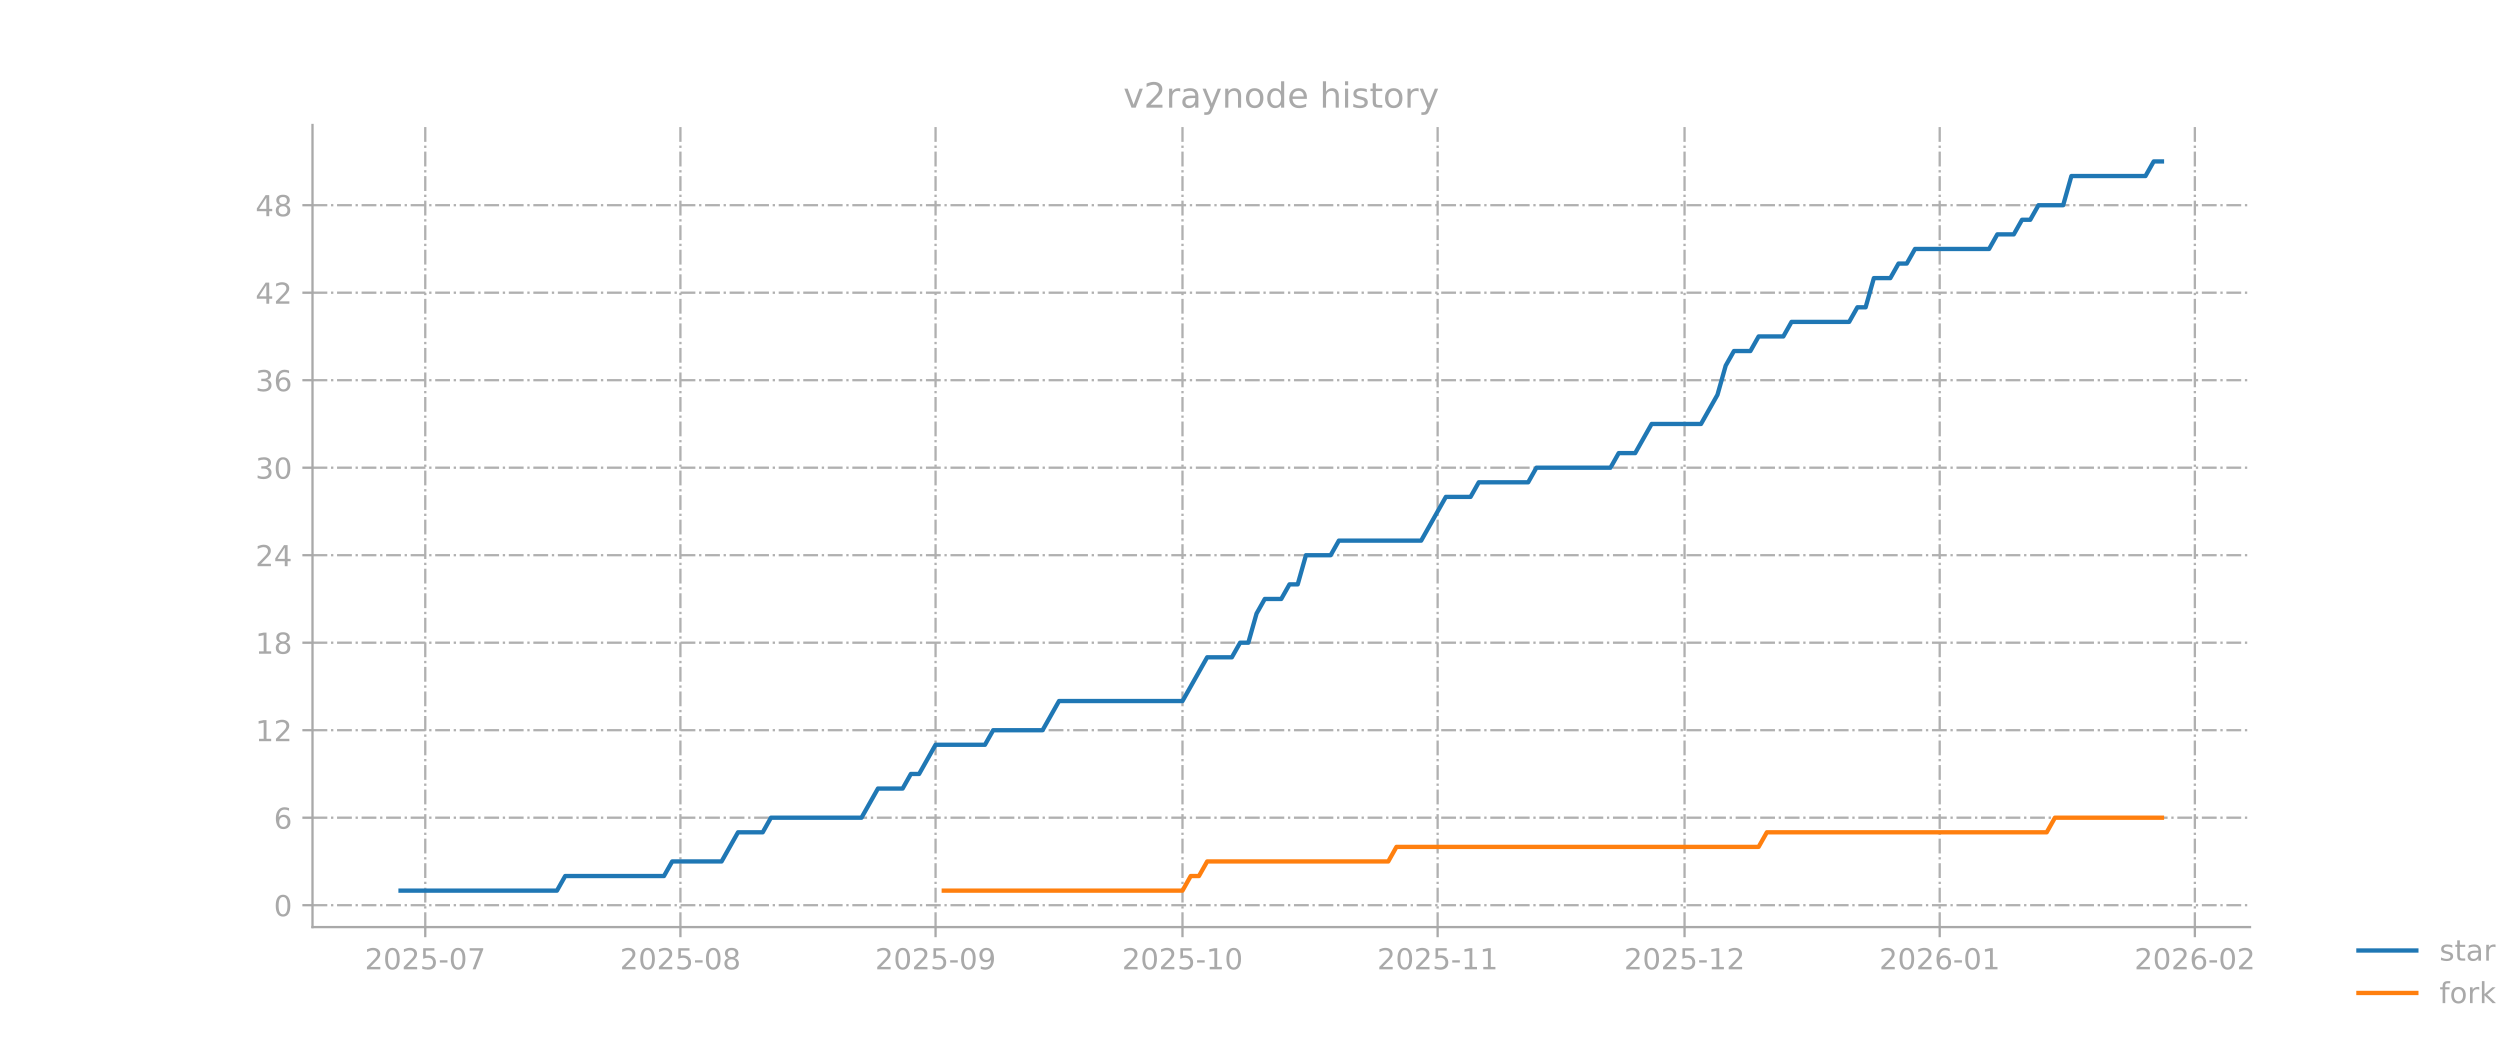
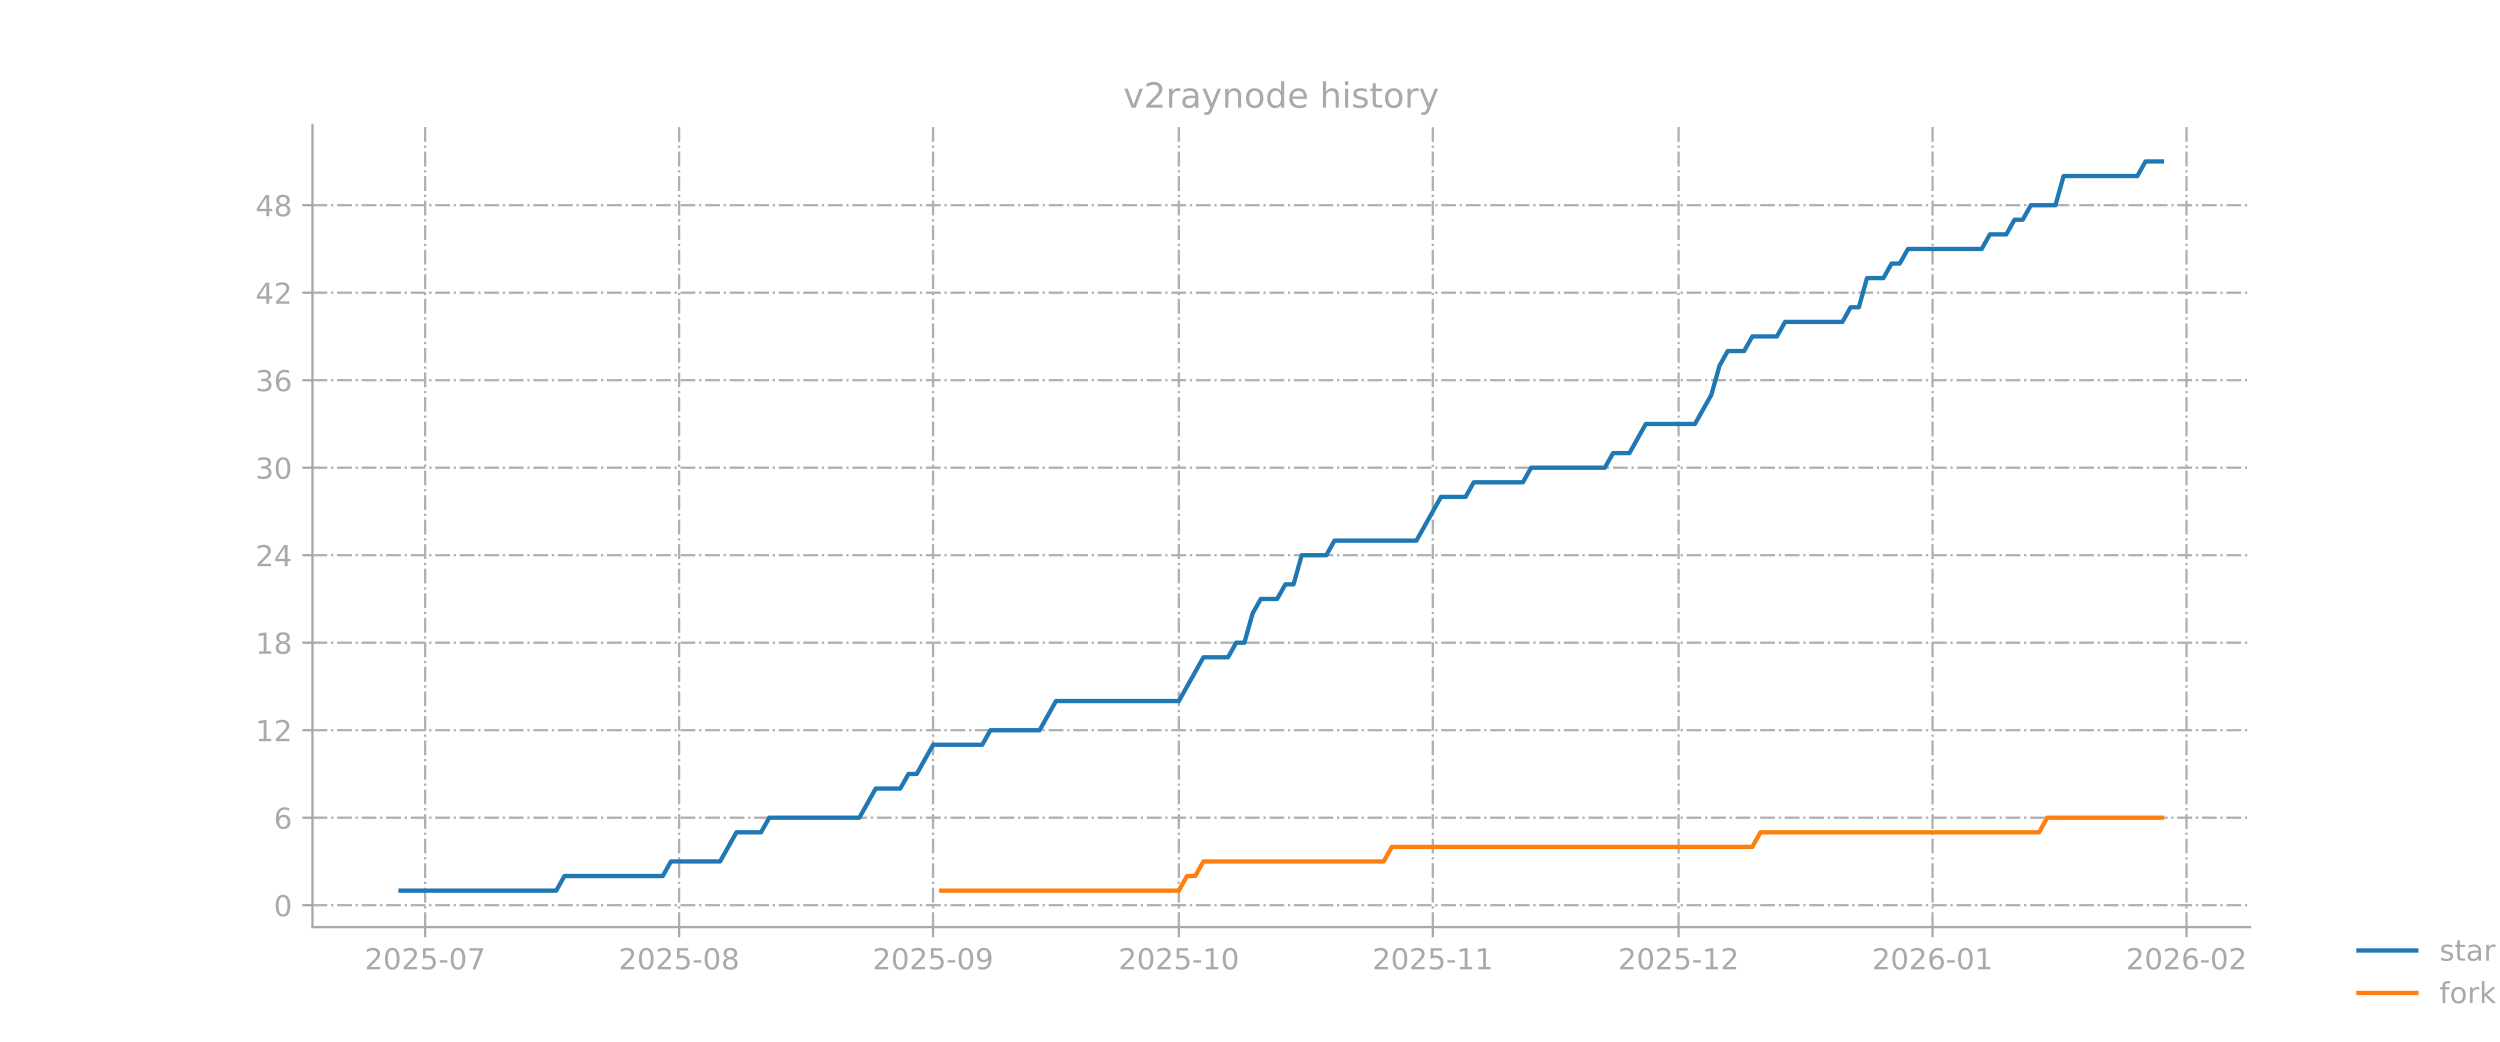
<svg xmlns="http://www.w3.org/2000/svg" xmlns:xlink="http://www.w3.org/1999/xlink" width="864pt" height="360pt" viewBox="0 0 864 360" version="1.1">
  <defs>
    <style type="text/css">*{stroke-linejoin: round; stroke-linecap: butt}</style>
  </defs>
  <g id="figure_1">
    <g id="patch_1">
      <path d="M 0 360  L 864 360  L 864 0  L 0 0  L 0 360  z " style="fill: none; opacity: 0" />
    </g>
    <g id="axes_1">
      <g id="patch_2">
        <path d="M 108 320.4  L 777.6 320.4  L 777.6 43.2  L 108 43.2  L 108 320.4  z " style="fill: none; opacity: 0" />
      </g>
      <g id="matplotlib.axis_1">
        <g id="xtick_1">
          <g id="line2d_1">
-             <path d="M 146.97 320.4  L 146.97 43.2  " clip-path="url(#pe51dc262fd)" style="fill: none; stroke-dasharray: 5.12,1.28,0.8,1.28; stroke-dashoffset: 0; stroke: #b0b0b0; stroke-width: 0.8" />
+             <path d="M 146.93 320.4  L 146.93 43.2  " clip-path="url(#p0fc9b30617)" style="fill: none; stroke-dasharray: 5.12,1.28,0.8,1.28; stroke-dashoffset: 0; stroke: #b0b0b0; stroke-width: 0.8" />
          </g>
          <g id="line2d_2">
            <defs>
-               <path id="m3756c0df5e" d="M 0 0  L 0 3.5  " style="stroke: #a9a9a9; stroke-width: 0.8" />
+               <path id="m9263e0c909" d="M 0 0  L 0 3.5  " style="stroke: #a9a9a9; stroke-width: 0.8" />
            </defs>
            <g>
-               <use xlink:href="#m3756c0df5e" x="146.97" y="320.4" style="fill: #a9a9a9; stroke: #a9a9a9; stroke-width: 0.8" />
+               <use xlink:href="#m9263e0c909" x="146.93" y="320.4" style="fill: #a9a9a9; stroke: #a9a9a9; stroke-width: 0.8" />
            </g>
          </g>
          <g id="text_1">
-             <g style="fill: #a9a9a9" transform="translate(126.0785 334.9984) scale(0.1 -0.1)">
+             <g style="fill: #a9a9a9" transform="translate(126.0388 334.9984) scale(0.1 -0.1)">
              <defs>
                <path id="DejaVuSans-32" d="M 1228 531  L 3431 531  L 3431 0  L 469 0  L 469 531  Q 828 903 1448 1529  Q 2069 2156 2228 2338  Q 2531 2678 2651 2914  Q 2772 3150 2772 3378  Q 2772 3750 2511 3984  Q 2250 4219 1831 4219  Q 1534 4219 1204 4116  Q 875 4013 500 3803  L 500 4441  Q 881 4594 1212 4672  Q 1544 4750 1819 4750  Q 2544 4750 2975 4387  Q 3406 4025 3406 3419  Q 3406 3131 3298 2873  Q 3191 2616 2906 2266  Q 2828 2175 2409 1742  Q 1991 1309 1228 531  z " transform="scale(0.015625)" />
                <path id="DejaVuSans-30" d="M 2034 4250  Q 1547 4250 1301 3770  Q 1056 3291 1056 2328  Q 1056 1369 1301 889  Q 1547 409 2034 409  Q 2525 409 2770 889  Q 3016 1369 3016 2328  Q 3016 3291 2770 3770  Q 2525 4250 2034 4250  z M 2034 4750  Q 2819 4750 3233 4129  Q 3647 3509 3647 2328  Q 3647 1150 3233 529  Q 2819 -91 2034 -91  Q 1250 -91 836 529  Q 422 1150 422 2328  Q 422 3509 836 4129  Q 1250 4750 2034 4750  z " transform="scale(0.015625)" />
                <path id="DejaVuSans-35" d="M 691 4666  L 3169 4666  L 3169 4134  L 1269 4134  L 1269 2991  Q 1406 3038 1543 3061  Q 1681 3084 1819 3084  Q 2600 3084 3056 2656  Q 3513 2228 3513 1497  Q 3513 744 3044 326  Q 2575 -91 1722 -91  Q 1428 -91 1123 -41  Q 819 9 494 109  L 494 744  Q 775 591 1075 516  Q 1375 441 1709 441  Q 2250 441 2565 725  Q 2881 1009 2881 1497  Q 2881 1984 2565 2268  Q 2250 2553 1709 2553  Q 1456 2553 1204 2497  Q 953 2441 691 2322  L 691 4666  z " transform="scale(0.015625)" />
                <path id="DejaVuSans-2d" d="M 313 2009  L 1997 2009  L 1997 1497  L 313 1497  L 313 2009  z " transform="scale(0.015625)" />
                <path id="DejaVuSans-37" d="M 525 4666  L 3525 4666  L 3525 4397  L 1831 0  L 1172 0  L 2766 4134  L 525 4134  L 525 4666  z " transform="scale(0.015625)" />
              </defs>
              <use xlink:href="#DejaVuSans-32" />
              <use xlink:href="#DejaVuSans-30" transform="translate(63.62305 0)" />
              <use xlink:href="#DejaVuSans-32" transform="translate(127.2461 0)" />
              <use xlink:href="#DejaVuSans-35" transform="translate(190.8691 0)" />
              <use xlink:href="#DejaVuSans-2d" transform="translate(254.4922 0)" />
              <use xlink:href="#DejaVuSans-30" transform="translate(290.5762 0)" />
              <use xlink:href="#DejaVuSans-37" transform="translate(354.1992 0)" />
            </g>
          </g>
        </g>
        <g id="xtick_2">
          <g id="line2d_3">
-             <path d="M 235.15 320.4  L 235.15 43.2  " clip-path="url(#pe51dc262fd)" style="fill: none; stroke-dasharray: 5.12,1.28,0.8,1.28; stroke-dashoffset: 0; stroke: #b0b0b0; stroke-width: 0.8" />
+             <path d="M 234.7 320.4  L 234.7 43.2  " clip-path="url(#p0fc9b30617)" style="fill: none; stroke-dasharray: 5.12,1.28,0.8,1.28; stroke-dashoffset: 0; stroke: #b0b0b0; stroke-width: 0.8" />
          </g>
          <g id="line2d_4">
            <g>
-               <use xlink:href="#m3756c0df5e" x="235.15" y="320.4" style="fill: #a9a9a9; stroke: #a9a9a9; stroke-width: 0.8" />
+               <use xlink:href="#m9263e0c909" x="234.7" y="320.4" style="fill: #a9a9a9; stroke: #a9a9a9; stroke-width: 0.8" />
            </g>
          </g>
          <g id="text_2">
-             <g style="fill: #a9a9a9" transform="translate(214.2586 334.9984) scale(0.1 -0.1)">
+             <g style="fill: #a9a9a9" transform="translate(213.8088 334.9984) scale(0.1 -0.1)">
              <defs>
                <path id="DejaVuSans-38" d="M 2034 2216  Q 1584 2216 1326 1975  Q 1069 1734 1069 1313  Q 1069 891 1326 650  Q 1584 409 2034 409  Q 2484 409 2743 651  Q 3003 894 3003 1313  Q 3003 1734 2745 1975  Q 2488 2216 2034 2216  z M 1403 2484  Q 997 2584 770 2862  Q 544 3141 544 3541  Q 544 4100 942 4425  Q 1341 4750 2034 4750  Q 2731 4750 3128 4425  Q 3525 4100 3525 3541  Q 3525 3141 3298 2862  Q 3072 2584 2669 2484  Q 3125 2378 3379 2068  Q 3634 1759 3634 1313  Q 3634 634 3220 271  Q 2806 -91 2034 -91  Q 1263 -91 848 271  Q 434 634 434 1313  Q 434 1759 690 2068  Q 947 2378 1403 2484  z M 1172 3481  Q 1172 3119 1398 2916  Q 1625 2713 2034 2713  Q 2441 2713 2670 2916  Q 2900 3119 2900 3481  Q 2900 3844 2670 4047  Q 2441 4250 2034 4250  Q 1625 4250 1398 4047  Q 1172 3844 1172 3481  z " transform="scale(0.015625)" />
              </defs>
              <use xlink:href="#DejaVuSans-32" />
              <use xlink:href="#DejaVuSans-30" transform="translate(63.62305 0)" />
              <use xlink:href="#DejaVuSans-32" transform="translate(127.2461 0)" />
              <use xlink:href="#DejaVuSans-35" transform="translate(190.8691 0)" />
              <use xlink:href="#DejaVuSans-2d" transform="translate(254.4922 0)" />
              <use xlink:href="#DejaVuSans-30" transform="translate(290.5762 0)" />
              <use xlink:href="#DejaVuSans-38" transform="translate(354.1992 0)" />
            </g>
          </g>
        </g>
        <g id="xtick_3">
          <g id="line2d_5">
-             <path d="M 323.33 320.4  L 323.33 43.2  " clip-path="url(#pe51dc262fd)" style="fill: none; stroke-dasharray: 5.12,1.28,0.8,1.28; stroke-dashoffset: 0; stroke: #b0b0b0; stroke-width: 0.8" />
+             <path d="M 322.47 320.4  L 322.47 43.2  " clip-path="url(#p0fc9b30617)" style="fill: none; stroke-dasharray: 5.12,1.28,0.8,1.28; stroke-dashoffset: 0; stroke: #b0b0b0; stroke-width: 0.8" />
          </g>
          <g id="line2d_6">
            <g>
-               <use xlink:href="#m3756c0df5e" x="323.33" y="320.4" style="fill: #a9a9a9; stroke: #a9a9a9; stroke-width: 0.8" />
+               <use xlink:href="#m9263e0c909" x="322.47" y="320.4" style="fill: #a9a9a9; stroke: #a9a9a9; stroke-width: 0.8" />
            </g>
          </g>
          <g id="text_3">
-             <g style="fill: #a9a9a9" transform="translate(302.4388 334.9984) scale(0.1 -0.1)">
+             <g style="fill: #a9a9a9" transform="translate(301.5788 334.9984) scale(0.1 -0.1)">
              <defs>
                <path id="DejaVuSans-39" d="M 703 97  L 703 672  Q 941 559 1184 500  Q 1428 441 1663 441  Q 2288 441 2617 861  Q 2947 1281 2994 2138  Q 2813 1869 2534 1725  Q 2256 1581 1919 1581  Q 1219 1581 811 2004  Q 403 2428 403 3163  Q 403 3881 828 4315  Q 1253 4750 1959 4750  Q 2769 4750 3195 4129  Q 3622 3509 3622 2328  Q 3622 1225 3098 567  Q 2575 -91 1691 -91  Q 1453 -91 1209 -44  Q 966 3 703 97  z M 1959 2075  Q 2384 2075 2632 2365  Q 2881 2656 2881 3163  Q 2881 3666 2632 3958  Q 2384 4250 1959 4250  Q 1534 4250 1286 3958  Q 1038 3666 1038 3163  Q 1038 2656 1286 2365  Q 1534 2075 1959 2075  z " transform="scale(0.015625)" />
              </defs>
              <use xlink:href="#DejaVuSans-32" />
              <use xlink:href="#DejaVuSans-30" transform="translate(63.62305 0)" />
              <use xlink:href="#DejaVuSans-32" transform="translate(127.2461 0)" />
              <use xlink:href="#DejaVuSans-35" transform="translate(190.8691 0)" />
              <use xlink:href="#DejaVuSans-2d" transform="translate(254.4922 0)" />
              <use xlink:href="#DejaVuSans-30" transform="translate(290.5762 0)" />
              <use xlink:href="#DejaVuSans-39" transform="translate(354.1992 0)" />
            </g>
          </g>
        </g>
        <g id="xtick_4">
          <g id="line2d_7">
-             <path d="M 408.666 320.4  L 408.666 43.2  " clip-path="url(#pe51dc262fd)" style="fill: none; stroke-dasharray: 5.12,1.28,0.8,1.28; stroke-dashoffset: 0; stroke: #b0b0b0; stroke-width: 0.8" />
+             <path d="M 407.409 320.4  L 407.409 43.2  " clip-path="url(#p0fc9b30617)" style="fill: none; stroke-dasharray: 5.12,1.28,0.8,1.28; stroke-dashoffset: 0; stroke: #b0b0b0; stroke-width: 0.8" />
          </g>
          <g id="line2d_8">
            <g>
-               <use xlink:href="#m3756c0df5e" x="408.666" y="320.4" style="fill: #a9a9a9; stroke: #a9a9a9; stroke-width: 0.8" />
+               <use xlink:href="#m9263e0c909" x="407.409" y="320.4" style="fill: #a9a9a9; stroke: #a9a9a9; stroke-width: 0.8" />
            </g>
          </g>
          <g id="text_4">
-             <g style="fill: #a9a9a9" transform="translate(387.7744 334.9984) scale(0.1 -0.1)">
+             <g style="fill: #a9a9a9" transform="translate(386.5175 334.9984) scale(0.1 -0.1)">
              <defs>
                <path id="DejaVuSans-31" d="M 794 531  L 1825 531  L 1825 4091  L 703 3866  L 703 4441  L 1819 4666  L 2450 4666  L 2450 531  L 3481 531  L 3481 0  L 794 0  L 794 531  z " transform="scale(0.015625)" />
              </defs>
              <use xlink:href="#DejaVuSans-32" />
              <use xlink:href="#DejaVuSans-30" transform="translate(63.62305 0)" />
              <use xlink:href="#DejaVuSans-32" transform="translate(127.2461 0)" />
              <use xlink:href="#DejaVuSans-35" transform="translate(190.8691 0)" />
              <use xlink:href="#DejaVuSans-2d" transform="translate(254.4922 0)" />
              <use xlink:href="#DejaVuSans-31" transform="translate(290.5762 0)" />
              <use xlink:href="#DejaVuSans-30" transform="translate(354.1992 0)" />
            </g>
          </g>
        </g>
        <g id="xtick_5">
          <g id="line2d_9">
-             <path d="M 496.846 320.4  L 496.846 43.2  " clip-path="url(#pe51dc262fd)" style="fill: none; stroke-dasharray: 5.12,1.28,0.8,1.28; stroke-dashoffset: 0; stroke: #b0b0b0; stroke-width: 0.8" />
+             <path d="M 495.179 320.4  L 495.179 43.2  " clip-path="url(#p0fc9b30617)" style="fill: none; stroke-dasharray: 5.12,1.28,0.8,1.28; stroke-dashoffset: 0; stroke: #b0b0b0; stroke-width: 0.8" />
          </g>
          <g id="line2d_10">
            <g>
-               <use xlink:href="#m3756c0df5e" x="496.846" y="320.4" style="fill: #a9a9a9; stroke: #a9a9a9; stroke-width: 0.8" />
+               <use xlink:href="#m9263e0c909" x="495.179" y="320.4" style="fill: #a9a9a9; stroke: #a9a9a9; stroke-width: 0.8" />
            </g>
          </g>
          <g id="text_5">
-             <g style="fill: #a9a9a9" transform="translate(475.9545 334.9984) scale(0.1 -0.1)">
+             <g style="fill: #a9a9a9" transform="translate(474.2875 334.9984) scale(0.1 -0.1)">
              <use xlink:href="#DejaVuSans-32" />
              <use xlink:href="#DejaVuSans-30" transform="translate(63.62305 0)" />
              <use xlink:href="#DejaVuSans-32" transform="translate(127.2461 0)" />
              <use xlink:href="#DejaVuSans-35" transform="translate(190.8691 0)" />
              <use xlink:href="#DejaVuSans-2d" transform="translate(254.4922 0)" />
              <use xlink:href="#DejaVuSans-31" transform="translate(290.5762 0)" />
              <use xlink:href="#DejaVuSans-31" transform="translate(354.1992 0)" />
            </g>
          </g>
        </g>
        <g id="xtick_6">
          <g id="line2d_11">
-             <path d="M 582.181 320.4  L 582.181 43.2  " clip-path="url(#pe51dc262fd)" style="fill: none; stroke-dasharray: 5.12,1.28,0.8,1.28; stroke-dashoffset: 0; stroke: #b0b0b0; stroke-width: 0.8" />
+             <path d="M 580.118 320.4  L 580.118 43.2  " clip-path="url(#p0fc9b30617)" style="fill: none; stroke-dasharray: 5.12,1.28,0.8,1.28; stroke-dashoffset: 0; stroke: #b0b0b0; stroke-width: 0.8" />
          </g>
          <g id="line2d_12">
            <g>
-               <use xlink:href="#m3756c0df5e" x="582.181" y="320.4" style="fill: #a9a9a9; stroke: #a9a9a9; stroke-width: 0.8" />
+               <use xlink:href="#m9263e0c909" x="580.118" y="320.4" style="fill: #a9a9a9; stroke: #a9a9a9; stroke-width: 0.8" />
            </g>
          </g>
          <g id="text_6">
-             <g style="fill: #a9a9a9" transform="translate(561.2901 334.9984) scale(0.1 -0.1)">
+             <g style="fill: #a9a9a9" transform="translate(559.2261 334.9984) scale(0.1 -0.1)">
              <use xlink:href="#DejaVuSans-32" />
              <use xlink:href="#DejaVuSans-30" transform="translate(63.62305 0)" />
              <use xlink:href="#DejaVuSans-32" transform="translate(127.2461 0)" />
              <use xlink:href="#DejaVuSans-35" transform="translate(190.8691 0)" />
              <use xlink:href="#DejaVuSans-2d" transform="translate(254.4922 0)" />
              <use xlink:href="#DejaVuSans-31" transform="translate(290.5762 0)" />
              <use xlink:href="#DejaVuSans-32" transform="translate(354.1992 0)" />
            </g>
          </g>
        </g>
        <g id="xtick_7">
          <g id="line2d_13">
-             <path d="M 670.362 320.4  L 670.362 43.2  " clip-path="url(#pe51dc262fd)" style="fill: none; stroke-dasharray: 5.12,1.28,0.8,1.28; stroke-dashoffset: 0; stroke: #b0b0b0; stroke-width: 0.8" />
+             <path d="M 667.888 320.4  L 667.888 43.2  " clip-path="url(#p0fc9b30617)" style="fill: none; stroke-dasharray: 5.12,1.28,0.8,1.28; stroke-dashoffset: 0; stroke: #b0b0b0; stroke-width: 0.8" />
          </g>
          <g id="line2d_14">
            <g>
-               <use xlink:href="#m3756c0df5e" x="670.362" y="320.4" style="fill: #a9a9a9; stroke: #a9a9a9; stroke-width: 0.8" />
+               <use xlink:href="#m9263e0c909" x="667.888" y="320.4" style="fill: #a9a9a9; stroke: #a9a9a9; stroke-width: 0.8" />
            </g>
          </g>
          <g id="text_7">
-             <g style="fill: #a9a9a9" transform="translate(649.4702 334.9984) scale(0.1 -0.1)">
+             <g style="fill: #a9a9a9" transform="translate(646.9961 334.9984) scale(0.1 -0.1)">
              <defs>
                <path id="DejaVuSans-36" d="M 2113 2584  Q 1688 2584 1439 2293  Q 1191 2003 1191 1497  Q 1191 994 1439 701  Q 1688 409 2113 409  Q 2538 409 2786 701  Q 3034 994 3034 1497  Q 3034 2003 2786 2293  Q 2538 2584 2113 2584  z M 3366 4563  L 3366 3988  Q 3128 4100 2886 4159  Q 2644 4219 2406 4219  Q 1781 4219 1451 3797  Q 1122 3375 1075 2522  Q 1259 2794 1537 2939  Q 1816 3084 2150 3084  Q 2853 3084 3261 2657  Q 3669 2231 3669 1497  Q 3669 778 3244 343  Q 2819 -91 2113 -91  Q 1303 -91 875 529  Q 447 1150 447 2328  Q 447 3434 972 4092  Q 1497 4750 2381 4750  Q 2619 4750 2861 4703  Q 3103 4656 3366 4563  z " transform="scale(0.015625)" />
              </defs>
              <use xlink:href="#DejaVuSans-32" />
              <use xlink:href="#DejaVuSans-30" transform="translate(63.62305 0)" />
              <use xlink:href="#DejaVuSans-32" transform="translate(127.2461 0)" />
              <use xlink:href="#DejaVuSans-36" transform="translate(190.8691 0)" />
              <use xlink:href="#DejaVuSans-2d" transform="translate(254.4922 0)" />
              <use xlink:href="#DejaVuSans-30" transform="translate(290.5762 0)" />
              <use xlink:href="#DejaVuSans-31" transform="translate(354.1992 0)" />
            </g>
          </g>
        </g>
        <g id="xtick_8">
          <g id="line2d_15">
-             <path d="M 758.542 320.4  L 758.542 43.2  " clip-path="url(#pe51dc262fd)" style="fill: none; stroke-dasharray: 5.12,1.28,0.8,1.28; stroke-dashoffset: 0; stroke: #b0b0b0; stroke-width: 0.8" />
+             <path d="M 755.658 320.4  L 755.658 43.2  " clip-path="url(#p0fc9b30617)" style="fill: none; stroke-dasharray: 5.12,1.28,0.8,1.28; stroke-dashoffset: 0; stroke: #b0b0b0; stroke-width: 0.8" />
          </g>
          <g id="line2d_16">
            <g>
-               <use xlink:href="#m3756c0df5e" x="758.542" y="320.4" style="fill: #a9a9a9; stroke: #a9a9a9; stroke-width: 0.8" />
+               <use xlink:href="#m9263e0c909" x="755.658" y="320.4" style="fill: #a9a9a9; stroke: #a9a9a9; stroke-width: 0.8" />
            </g>
          </g>
          <g id="text_8">
-             <g style="fill: #a9a9a9" transform="translate(737.6503 334.9984) scale(0.1 -0.1)">
+             <g style="fill: #a9a9a9" transform="translate(734.7661 334.9984) scale(0.1 -0.1)">
              <use xlink:href="#DejaVuSans-32" />
              <use xlink:href="#DejaVuSans-30" transform="translate(63.62305 0)" />
              <use xlink:href="#DejaVuSans-32" transform="translate(127.2461 0)" />
              <use xlink:href="#DejaVuSans-36" transform="translate(190.8691 0)" />
              <use xlink:href="#DejaVuSans-2d" transform="translate(254.4922 0)" />
              <use xlink:href="#DejaVuSans-30" transform="translate(290.5762 0)" />
              <use xlink:href="#DejaVuSans-32" transform="translate(354.1992 0)" />
            </g>
          </g>
        </g>
      </g>
      <g id="matplotlib.axis_2">
        <g id="ytick_1">
          <g id="line2d_17">
-             <path d="M 108 312.84  L 777.6 312.84  " clip-path="url(#pe51dc262fd)" style="fill: none; stroke-dasharray: 5.12,1.28,0.8,1.28; stroke-dashoffset: 0; stroke: #b0b0b0; stroke-width: 0.8" />
+             <path d="M 108 312.84  L 777.6 312.84  " clip-path="url(#p0fc9b30617)" style="fill: none; stroke-dasharray: 5.12,1.28,0.8,1.28; stroke-dashoffset: 0; stroke: #b0b0b0; stroke-width: 0.8" />
          </g>
          <g id="line2d_18">
            <defs>
-               <path id="m43b654769b" d="M 0 0  L -3.5 0  " style="stroke: #a9a9a9; stroke-width: 0.8" />
+               <path id="m4b7fcd04a6" d="M 0 0  L -3.5 0  " style="stroke: #a9a9a9; stroke-width: 0.8" />
            </defs>
            <g>
-               <use xlink:href="#m43b654769b" x="108" y="312.84" style="fill: #a9a9a9; stroke: #a9a9a9; stroke-width: 0.8" />
+               <use xlink:href="#m4b7fcd04a6" x="108" y="312.84" style="fill: #a9a9a9; stroke: #a9a9a9; stroke-width: 0.8" />
            </g>
          </g>
          <g id="text_9">
            <g style="fill: #a9a9a9" transform="translate(94.6375 316.6392) scale(0.1 -0.1)">
              <use xlink:href="#DejaVuSans-30" />
            </g>
          </g>
        </g>
        <g id="ytick_2">
          <g id="line2d_19">
-             <path d="M 108 282.6  L 777.6 282.6  " clip-path="url(#pe51dc262fd)" style="fill: none; stroke-dasharray: 5.12,1.28,0.8,1.28; stroke-dashoffset: 0; stroke: #b0b0b0; stroke-width: 0.8" />
+             <path d="M 108 282.6  L 777.6 282.6  " clip-path="url(#p0fc9b30617)" style="fill: none; stroke-dasharray: 5.12,1.28,0.8,1.28; stroke-dashoffset: 0; stroke: #b0b0b0; stroke-width: 0.8" />
          </g>
          <g id="line2d_20">
            <g>
-               <use xlink:href="#m43b654769b" x="108" y="282.6" style="fill: #a9a9a9; stroke: #a9a9a9; stroke-width: 0.8" />
+               <use xlink:href="#m4b7fcd04a6" x="108" y="282.6" style="fill: #a9a9a9; stroke: #a9a9a9; stroke-width: 0.8" />
            </g>
          </g>
          <g id="text_10">
            <g style="fill: #a9a9a9" transform="translate(94.6375 286.3992) scale(0.1 -0.1)">
              <use xlink:href="#DejaVuSans-36" />
            </g>
          </g>
        </g>
        <g id="ytick_3">
          <g id="line2d_21">
-             <path d="M 108 252.36  L 777.6 252.36  " clip-path="url(#pe51dc262fd)" style="fill: none; stroke-dasharray: 5.12,1.28,0.8,1.28; stroke-dashoffset: 0; stroke: #b0b0b0; stroke-width: 0.8" />
+             <path d="M 108 252.36  L 777.6 252.36  " clip-path="url(#p0fc9b30617)" style="fill: none; stroke-dasharray: 5.12,1.28,0.8,1.28; stroke-dashoffset: 0; stroke: #b0b0b0; stroke-width: 0.8" />
          </g>
          <g id="line2d_22">
            <g>
-               <use xlink:href="#m43b654769b" x="108" y="252.36" style="fill: #a9a9a9; stroke: #a9a9a9; stroke-width: 0.8" />
+               <use xlink:href="#m4b7fcd04a6" x="108" y="252.36" style="fill: #a9a9a9; stroke: #a9a9a9; stroke-width: 0.8" />
            </g>
          </g>
          <g id="text_11">
            <g style="fill: #a9a9a9" transform="translate(88.275 256.1592) scale(0.1 -0.1)">
              <use xlink:href="#DejaVuSans-31" />
              <use xlink:href="#DejaVuSans-32" transform="translate(63.62305 0)" />
            </g>
          </g>
        </g>
        <g id="ytick_4">
          <g id="line2d_23">
-             <path d="M 108 222.12  L 777.6 222.12  " clip-path="url(#pe51dc262fd)" style="fill: none; stroke-dasharray: 5.12,1.28,0.8,1.28; stroke-dashoffset: 0; stroke: #b0b0b0; stroke-width: 0.8" />
+             <path d="M 108 222.12  L 777.6 222.12  " clip-path="url(#p0fc9b30617)" style="fill: none; stroke-dasharray: 5.12,1.28,0.8,1.28; stroke-dashoffset: 0; stroke: #b0b0b0; stroke-width: 0.8" />
          </g>
          <g id="line2d_24">
            <g>
-               <use xlink:href="#m43b654769b" x="108" y="222.12" style="fill: #a9a9a9; stroke: #a9a9a9; stroke-width: 0.8" />
+               <use xlink:href="#m4b7fcd04a6" x="108" y="222.12" style="fill: #a9a9a9; stroke: #a9a9a9; stroke-width: 0.8" />
            </g>
          </g>
          <g id="text_12">
            <g style="fill: #a9a9a9" transform="translate(88.275 225.9192) scale(0.1 -0.1)">
              <use xlink:href="#DejaVuSans-31" />
              <use xlink:href="#DejaVuSans-38" transform="translate(63.62305 0)" />
            </g>
          </g>
        </g>
        <g id="ytick_5">
          <g id="line2d_25">
-             <path d="M 108 191.88  L 777.6 191.88  " clip-path="url(#pe51dc262fd)" style="fill: none; stroke-dasharray: 5.12,1.28,0.8,1.28; stroke-dashoffset: 0; stroke: #b0b0b0; stroke-width: 0.8" />
+             <path d="M 108 191.88  L 777.6 191.88  " clip-path="url(#p0fc9b30617)" style="fill: none; stroke-dasharray: 5.12,1.28,0.8,1.28; stroke-dashoffset: 0; stroke: #b0b0b0; stroke-width: 0.8" />
          </g>
          <g id="line2d_26">
            <g>
-               <use xlink:href="#m43b654769b" x="108" y="191.88" style="fill: #a9a9a9; stroke: #a9a9a9; stroke-width: 0.8" />
+               <use xlink:href="#m4b7fcd04a6" x="108" y="191.88" style="fill: #a9a9a9; stroke: #a9a9a9; stroke-width: 0.8" />
            </g>
          </g>
          <g id="text_13">
            <g style="fill: #a9a9a9" transform="translate(88.275 195.6792) scale(0.1 -0.1)">
              <defs>
                <path id="DejaVuSans-34" d="M 2419 4116  L 825 1625  L 2419 1625  L 2419 4116  z M 2253 4666  L 3047 4666  L 3047 1625  L 3713 1625  L 3713 1100  L 3047 1100  L 3047 0  L 2419 0  L 2419 1100  L 313 1100  L 313 1709  L 2253 4666  z " transform="scale(0.015625)" />
              </defs>
              <use xlink:href="#DejaVuSans-32" />
              <use xlink:href="#DejaVuSans-34" transform="translate(63.62305 0)" />
            </g>
          </g>
        </g>
        <g id="ytick_6">
          <g id="line2d_27">
-             <path d="M 108 161.64  L 777.6 161.64  " clip-path="url(#pe51dc262fd)" style="fill: none; stroke-dasharray: 5.12,1.28,0.8,1.28; stroke-dashoffset: 0; stroke: #b0b0b0; stroke-width: 0.8" />
+             <path d="M 108 161.64  L 777.6 161.64  " clip-path="url(#p0fc9b30617)" style="fill: none; stroke-dasharray: 5.12,1.28,0.8,1.28; stroke-dashoffset: 0; stroke: #b0b0b0; stroke-width: 0.8" />
          </g>
          <g id="line2d_28">
            <g>
-               <use xlink:href="#m43b654769b" x="108" y="161.64" style="fill: #a9a9a9; stroke: #a9a9a9; stroke-width: 0.8" />
+               <use xlink:href="#m4b7fcd04a6" x="108" y="161.64" style="fill: #a9a9a9; stroke: #a9a9a9; stroke-width: 0.8" />
            </g>
          </g>
          <g id="text_14">
            <g style="fill: #a9a9a9" transform="translate(88.275 165.4392) scale(0.1 -0.1)">
              <defs>
                <path id="DejaVuSans-33" d="M 2597 2516  Q 3050 2419 3304 2112  Q 3559 1806 3559 1356  Q 3559 666 3084 287  Q 2609 -91 1734 -91  Q 1441 -91 1130 -33  Q 819 25 488 141  L 488 750  Q 750 597 1062 519  Q 1375 441 1716 441  Q 2309 441 2620 675  Q 2931 909 2931 1356  Q 2931 1769 2642 2001  Q 2353 2234 1838 2234  L 1294 2234  L 1294 2753  L 1863 2753  Q 2328 2753 2575 2939  Q 2822 3125 2822 3475  Q 2822 3834 2567 4026  Q 2313 4219 1838 4219  Q 1578 4219 1281 4162  Q 984 4106 628 3988  L 628 4550  Q 988 4650 1302 4700  Q 1616 4750 1894 4750  Q 2613 4750 3031 4423  Q 3450 4097 3450 3541  Q 3450 3153 3228 2886  Q 3006 2619 2597 2516  z " transform="scale(0.015625)" />
              </defs>
              <use xlink:href="#DejaVuSans-33" />
              <use xlink:href="#DejaVuSans-30" transform="translate(63.62305 0)" />
            </g>
          </g>
        </g>
        <g id="ytick_7">
          <g id="line2d_29">
-             <path d="M 108 131.4  L 777.6 131.4  " clip-path="url(#pe51dc262fd)" style="fill: none; stroke-dasharray: 5.12,1.28,0.8,1.28; stroke-dashoffset: 0; stroke: #b0b0b0; stroke-width: 0.8" />
+             <path d="M 108 131.4  L 777.6 131.4  " clip-path="url(#p0fc9b30617)" style="fill: none; stroke-dasharray: 5.12,1.28,0.8,1.28; stroke-dashoffset: 0; stroke: #b0b0b0; stroke-width: 0.8" />
          </g>
          <g id="line2d_30">
            <g>
-               <use xlink:href="#m43b654769b" x="108" y="131.4" style="fill: #a9a9a9; stroke: #a9a9a9; stroke-width: 0.8" />
+               <use xlink:href="#m4b7fcd04a6" x="108" y="131.4" style="fill: #a9a9a9; stroke: #a9a9a9; stroke-width: 0.8" />
            </g>
          </g>
          <g id="text_15">
            <g style="fill: #a9a9a9" transform="translate(88.275 135.1992) scale(0.1 -0.1)">
              <use xlink:href="#DejaVuSans-33" />
              <use xlink:href="#DejaVuSans-36" transform="translate(63.62305 0)" />
            </g>
          </g>
        </g>
        <g id="ytick_8">
          <g id="line2d_31">
-             <path d="M 108 101.16  L 777.6 101.16  " clip-path="url(#pe51dc262fd)" style="fill: none; stroke-dasharray: 5.12,1.28,0.8,1.28; stroke-dashoffset: 0; stroke: #b0b0b0; stroke-width: 0.8" />
+             <path d="M 108 101.16  L 777.6 101.16  " clip-path="url(#p0fc9b30617)" style="fill: none; stroke-dasharray: 5.12,1.28,0.8,1.28; stroke-dashoffset: 0; stroke: #b0b0b0; stroke-width: 0.8" />
          </g>
          <g id="line2d_32">
            <g>
-               <use xlink:href="#m43b654769b" x="108" y="101.16" style="fill: #a9a9a9; stroke: #a9a9a9; stroke-width: 0.8" />
+               <use xlink:href="#m4b7fcd04a6" x="108" y="101.16" style="fill: #a9a9a9; stroke: #a9a9a9; stroke-width: 0.8" />
            </g>
          </g>
          <g id="text_16">
            <g style="fill: #a9a9a9" transform="translate(88.275 104.9592) scale(0.1 -0.1)">
              <use xlink:href="#DejaVuSans-34" />
              <use xlink:href="#DejaVuSans-32" transform="translate(63.62305 0)" />
            </g>
          </g>
        </g>
        <g id="ytick_9">
          <g id="line2d_33">
-             <path d="M 108 70.92  L 777.6 70.92  " clip-path="url(#pe51dc262fd)" style="fill: none; stroke-dasharray: 5.12,1.28,0.8,1.28; stroke-dashoffset: 0; stroke: #b0b0b0; stroke-width: 0.8" />
+             <path d="M 108 70.92  L 777.6 70.92  " clip-path="url(#p0fc9b30617)" style="fill: none; stroke-dasharray: 5.12,1.28,0.8,1.28; stroke-dashoffset: 0; stroke: #b0b0b0; stroke-width: 0.8" />
          </g>
          <g id="line2d_34">
            <g>
-               <use xlink:href="#m43b654769b" x="108" y="70.92" style="fill: #a9a9a9; stroke: #a9a9a9; stroke-width: 0.8" />
+               <use xlink:href="#m4b7fcd04a6" x="108" y="70.92" style="fill: #a9a9a9; stroke: #a9a9a9; stroke-width: 0.8" />
            </g>
          </g>
          <g id="text_17">
            <g style="fill: #a9a9a9" transform="translate(88.275 74.71922) scale(0.1 -0.1)">
              <use xlink:href="#DejaVuSans-34" />
              <use xlink:href="#DejaVuSans-38" transform="translate(63.62305 0)" />
            </g>
          </g>
        </g>
      </g>
      <g id="line2d_35">
-         <path d="M 138.436 307.8  L 192.482 307.8  L 195.327 302.76  L 229.461 302.76  L 232.306 297.72  L 249.373 297.72  L 255.062 287.64  L 263.595 287.64  L 266.44 282.6  L 297.729 282.6  L 303.419 272.52  L 311.952 272.52  L 314.797 267.48  L 317.641 267.48  L 323.33 257.4  L 340.397 257.4  L 343.242 252.36  L 360.309 252.36  L 365.998 242.28  L 408.666 242.28  L 417.199 227.16  L 425.733 227.16  L 428.577 222.12  L 431.422 222.12  L 434.266 212.04  L 437.111 207  L 442.8 207  L 445.645 201.96  L 448.489 201.96  L 451.334 191.88  L 459.867 191.88  L 462.712 186.84  L 491.157 186.84  L 499.69 171.72  L 508.224 171.72  L 511.068 166.68  L 528.136 166.68  L 530.98 161.64  L 556.581 161.64  L 559.425 156.6  L 565.114 156.6  L 570.803 146.52  L 587.871 146.52  L 593.56 136.44  L 596.404 126.36  L 599.249 121.32  L 604.938 121.32  L 607.782 116.28  L 616.316 116.28  L 619.16 111.24  L 639.072 111.24  L 641.916 106.2  L 644.761 106.2  L 647.605 96.12  L 653.294 96.12  L 656.139 91.08  L 658.984 91.08  L 661.828 86.04  L 687.429 86.04  L 690.273 81  L 695.962 81  L 698.807 75.96  L 701.651 75.96  L 704.496 70.92  L 713.029 70.92  L 715.874 60.84  L 741.475 60.84  L 744.319 55.8  L 747.164 55.8  L 747.164 55.8  " clip-path="url(#pe51dc262fd)" style="fill: none; stroke: #1f77b4; stroke-width: 1.5; stroke-linecap: square" />
+         <path d="M 138.436 307.8  L 192.231 307.8  L 195.062 302.76  L 229.038 302.76  L 231.869 297.72  L 248.857 297.72  L 254.519 287.64  L 263.013 287.64  L 265.844 282.6  L 296.989 282.6  L 302.651 272.52  L 311.145 272.52  L 313.976 267.48  L 316.808 267.48  L 322.47 257.4  L 339.458 257.4  L 342.289 252.36  L 359.277 252.36  L 364.94 242.28  L 407.409 242.28  L 415.903 227.16  L 424.397 227.16  L 427.228 222.12  L 430.059 222.12  L 432.89 212.04  L 435.722 207  L 441.384 207  L 444.216 201.96  L 447.047 201.96  L 449.878 191.88  L 458.372 191.88  L 461.203 186.84  L 489.516 186.84  L 498.01 171.72  L 506.504 171.72  L 509.335 166.68  L 526.323 166.68  L 529.154 161.64  L 554.636 161.64  L 557.467 156.6  L 563.13 156.6  L 568.792 146.52  L 585.78 146.52  L 591.443 136.44  L 594.274 126.36  L 597.105 121.32  L 602.768 121.32  L 605.599 116.28  L 614.093 116.28  L 616.924 111.24  L 636.743 111.24  L 639.575 106.2  L 642.406 106.2  L 645.237 96.12  L 650.9 96.12  L 653.731 91.08  L 656.562 91.08  L 659.394 86.04  L 684.875 86.04  L 687.707 81  L 693.369 81  L 696.2 75.96  L 699.032 75.96  L 701.863 70.92  L 710.357 70.92  L 713.188 60.84  L 738.67 60.84  L 741.501 55.8  L 747.164 55.8  L 747.164 55.8  " clip-path="url(#p0fc9b30617)" style="fill: none; stroke: #1f77b4; stroke-width: 1.5; stroke-linecap: square" />
      </g>
      <g id="line2d_36">
-         <path d="M 326.175 307.8  L 408.666 307.8  L 411.51 302.76  L 414.355 302.76  L 417.199 297.72  L 479.779 297.72  L 482.623 292.68  L 607.782 292.68  L 610.627 287.64  L 707.34 287.64  L 710.185 282.6  L 747.164 282.6  L 747.164 282.6  " clip-path="url(#pe51dc262fd)" style="fill: none; stroke: #ff7f0e; stroke-width: 1.5; stroke-linecap: square" />
+         <path d="M 325.301 307.8  L 407.409 307.8  L 410.24 302.76  L 413.071 302.76  L 415.903 297.72  L 478.191 297.72  L 481.022 292.68  L 605.599 292.68  L 608.43 287.64  L 704.694 287.64  L 707.526 282.6  L 747.164 282.6  L 747.164 282.6  " clip-path="url(#p0fc9b30617)" style="fill: none; stroke: #ff7f0e; stroke-width: 1.5; stroke-linecap: square" />
      </g>
      <g id="patch_3">
        <path d="M 108 320.4  L 108 43.2  " style="fill: none; stroke: #a9a9a9; stroke-width: 0.8; stroke-linejoin: miter; stroke-linecap: square" />
      </g>
      <g id="patch_4">
        <path d="M 777.6 320.4  L 777.6 43.2  " style="fill: none" />
      </g>
      <g id="patch_5">
        <path d="M 108 320.4  L 777.6 320.4  " style="fill: none; stroke: #a9a9a9; stroke-width: 0.8; stroke-linejoin: miter; stroke-linecap: square" />
      </g>
      <g id="patch_6">
        <path d="M 108 43.2  L 777.6 43.2  " style="fill: none" />
      </g>
      <g id="text_18">
        <g style="fill: #a9a9a9" transform="translate(388.2188 37.2) scale(0.12 -0.12)">
          <defs>
            <path id="DejaVuSans-76" d="M 191 3500  L 800 3500  L 1894 563  L 2988 3500  L 3597 3500  L 2284 0  L 1503 0  L 191 3500  z " transform="scale(0.015625)" />
            <path id="DejaVuSans-72" d="M 2631 2963  Q 2534 3019 2420 3045  Q 2306 3072 2169 3072  Q 1681 3072 1420 2755  Q 1159 2438 1159 1844  L 1159 0  L 581 0  L 581 3500  L 1159 3500  L 1159 2956  Q 1341 3275 1631 3429  Q 1922 3584 2338 3584  Q 2397 3584 2469 3576  Q 2541 3569 2628 3553  L 2631 2963  z " transform="scale(0.015625)" />
            <path id="DejaVuSans-61" d="M 2194 1759  Q 1497 1759 1228 1600  Q 959 1441 959 1056  Q 959 750 1161 570  Q 1363 391 1709 391  Q 2188 391 2477 730  Q 2766 1069 2766 1631  L 2766 1759  L 2194 1759  z M 3341 1997  L 3341 0  L 2766 0  L 2766 531  Q 2569 213 2275 61  Q 1981 -91 1556 -91  Q 1019 -91 701 211  Q 384 513 384 1019  Q 384 1609 779 1909  Q 1175 2209 1959 2209  L 2766 2209  L 2766 2266  Q 2766 2663 2505 2880  Q 2244 3097 1772 3097  Q 1472 3097 1187 3025  Q 903 2953 641 2809  L 641 3341  Q 956 3463 1253 3523  Q 1550 3584 1831 3584  Q 2591 3584 2966 3190  Q 3341 2797 3341 1997  z " transform="scale(0.015625)" />
            <path id="DejaVuSans-79" d="M 2059 -325  Q 1816 -950 1584 -1140  Q 1353 -1331 966 -1331  L 506 -1331  L 506 -850  L 844 -850  Q 1081 -850 1212 -737  Q 1344 -625 1503 -206  L 1606 56  L 191 3500  L 800 3500  L 1894 763  L 2988 3500  L 3597 3500  L 2059 -325  z " transform="scale(0.015625)" />
            <path id="DejaVuSans-6e" d="M 3513 2113  L 3513 0  L 2938 0  L 2938 2094  Q 2938 2591 2744 2837  Q 2550 3084 2163 3084  Q 1697 3084 1428 2787  Q 1159 2491 1159 1978  L 1159 0  L 581 0  L 581 3500  L 1159 3500  L 1159 2956  Q 1366 3272 1645 3428  Q 1925 3584 2291 3584  Q 2894 3584 3203 3211  Q 3513 2838 3513 2113  z " transform="scale(0.015625)" />
            <path id="DejaVuSans-6f" d="M 1959 3097  Q 1497 3097 1228 2736  Q 959 2375 959 1747  Q 959 1119 1226 758  Q 1494 397 1959 397  Q 2419 397 2687 759  Q 2956 1122 2956 1747  Q 2956 2369 2687 2733  Q 2419 3097 1959 3097  z M 1959 3584  Q 2709 3584 3137 3096  Q 3566 2609 3566 1747  Q 3566 888 3137 398  Q 2709 -91 1959 -91  Q 1206 -91 779 398  Q 353 888 353 1747  Q 353 2609 779 3096  Q 1206 3584 1959 3584  z " transform="scale(0.015625)" />
            <path id="DejaVuSans-64" d="M 2906 2969  L 2906 4863  L 3481 4863  L 3481 0  L 2906 0  L 2906 525  Q 2725 213 2448 61  Q 2172 -91 1784 -91  Q 1150 -91 751 415  Q 353 922 353 1747  Q 353 2572 751 3078  Q 1150 3584 1784 3584  Q 2172 3584 2448 3432  Q 2725 3281 2906 2969  z M 947 1747  Q 947 1113 1208 752  Q 1469 391 1925 391  Q 2381 391 2643 752  Q 2906 1113 2906 1747  Q 2906 2381 2643 2742  Q 2381 3103 1925 3103  Q 1469 3103 1208 2742  Q 947 2381 947 1747  z " transform="scale(0.015625)" />
            <path id="DejaVuSans-65" d="M 3597 1894  L 3597 1613  L 953 1613  Q 991 1019 1311 708  Q 1631 397 2203 397  Q 2534 397 2845 478  Q 3156 559 3463 722  L 3463 178  Q 3153 47 2828 -22  Q 2503 -91 2169 -91  Q 1331 -91 842 396  Q 353 884 353 1716  Q 353 2575 817 3079  Q 1281 3584 2069 3584  Q 2775 3584 3186 3129  Q 3597 2675 3597 1894  z M 3022 2063  Q 3016 2534 2758 2815  Q 2500 3097 2075 3097  Q 1594 3097 1305 2825  Q 1016 2553 972 2059  L 3022 2063  z " transform="scale(0.015625)" />
            <path id="DejaVuSans-20" transform="scale(0.015625)" />
            <path id="DejaVuSans-68" d="M 3513 2113  L 3513 0  L 2938 0  L 2938 2094  Q 2938 2591 2744 2837  Q 2550 3084 2163 3084  Q 1697 3084 1428 2787  Q 1159 2491 1159 1978  L 1159 0  L 581 0  L 581 4863  L 1159 4863  L 1159 2956  Q 1366 3272 1645 3428  Q 1925 3584 2291 3584  Q 2894 3584 3203 3211  Q 3513 2838 3513 2113  z " transform="scale(0.015625)" />
            <path id="DejaVuSans-69" d="M 603 3500  L 1178 3500  L 1178 0  L 603 0  L 603 3500  z M 603 4863  L 1178 4863  L 1178 4134  L 603 4134  L 603 4863  z " transform="scale(0.015625)" />
            <path id="DejaVuSans-73" d="M 2834 3397  L 2834 2853  Q 2591 2978 2328 3040  Q 2066 3103 1784 3103  Q 1356 3103 1142 2972  Q 928 2841 928 2578  Q 928 2378 1081 2264  Q 1234 2150 1697 2047  L 1894 2003  Q 2506 1872 2764 1633  Q 3022 1394 3022 966  Q 3022 478 2636 193  Q 2250 -91 1575 -91  Q 1294 -91 989 -36  Q 684 19 347 128  L 347 722  Q 666 556 975 473  Q 1284 391 1588 391  Q 1994 391 2212 530  Q 2431 669 2431 922  Q 2431 1156 2273 1281  Q 2116 1406 1581 1522  L 1381 1569  Q 847 1681 609 1914  Q 372 2147 372 2553  Q 372 3047 722 3315  Q 1072 3584 1716 3584  Q 2034 3584 2315 3537  Q 2597 3491 2834 3397  z " transform="scale(0.015625)" />
            <path id="DejaVuSans-74" d="M 1172 4494  L 1172 3500  L 2356 3500  L 2356 3053  L 1172 3053  L 1172 1153  Q 1172 725 1289 603  Q 1406 481 1766 481  L 2356 481  L 2356 0  L 1766 0  Q 1100 0 847 248  Q 594 497 594 1153  L 594 3053  L 172 3053  L 172 3500  L 594 3500  L 594 4494  L 1172 4494  z " transform="scale(0.015625)" />
          </defs>
          <use xlink:href="#DejaVuSans-76" />
          <use xlink:href="#DejaVuSans-32" transform="translate(59.17969 0)" />
          <use xlink:href="#DejaVuSans-72" transform="translate(122.8027 0)" />
          <use xlink:href="#DejaVuSans-61" transform="translate(163.916 0)" />
          <use xlink:href="#DejaVuSans-79" transform="translate(225.1953 0)" />
          <use xlink:href="#DejaVuSans-6e" transform="translate(284.375 0)" />
          <use xlink:href="#DejaVuSans-6f" transform="translate(347.7539 0)" />
          <use xlink:href="#DejaVuSans-64" transform="translate(408.9355 0)" />
          <use xlink:href="#DejaVuSans-65" transform="translate(472.4121 0)" />
          <use xlink:href="#DejaVuSans-20" transform="translate(533.9355 0)" />
          <use xlink:href="#DejaVuSans-68" transform="translate(565.7227 0)" />
          <use xlink:href="#DejaVuSans-69" transform="translate(629.1016 0)" />
          <use xlink:href="#DejaVuSans-73" transform="translate(656.8848 0)" />
          <use xlink:href="#DejaVuSans-74" transform="translate(708.9844 0)" />
          <use xlink:href="#DejaVuSans-6f" transform="translate(748.1934 0)" />
          <use xlink:href="#DejaVuSans-72" transform="translate(809.375 0)" />
          <use xlink:href="#DejaVuSans-79" transform="translate(850.4883 0)" />
        </g>
      </g>
      <g id="legend_1">
        <g id="line2d_37">
          <path d="M 815.08 328.498  L 825.08 328.498  L 835.08 328.498  " style="fill: none; stroke: #1f77b4; stroke-width: 1.5; stroke-linecap: square" />
        </g>
        <g id="text_19">
          <g style="fill: #a9a9a9" transform="translate(843.08 331.9984) scale(0.1 -0.1)">
            <use xlink:href="#DejaVuSans-73" />
            <use xlink:href="#DejaVuSans-74" transform="translate(52.09961 0)" />
            <use xlink:href="#DejaVuSans-61" transform="translate(91.30859 0)" />
            <use xlink:href="#DejaVuSans-72" transform="translate(152.5879 0)" />
          </g>
        </g>
        <g id="line2d_38">
          <path d="M 815.08 343.177  L 825.08 343.177  L 835.08 343.177  " style="fill: none; stroke: #ff7f0e; stroke-width: 1.5; stroke-linecap: square" />
        </g>
        <g id="text_20">
          <g style="fill: #a9a9a9" transform="translate(843.08 346.6766) scale(0.1 -0.1)">
            <defs>
              <path id="DejaVuSans-66" d="M 2375 4863  L 2375 4384  L 1825 4384  Q 1516 4384 1395 4259  Q 1275 4134 1275 3809  L 1275 3500  L 2222 3500  L 2222 3053  L 1275 3053  L 1275 0  L 697 0  L 697 3053  L 147 3053  L 147 3500  L 697 3500  L 697 3744  Q 697 4328 969 4595  Q 1241 4863 1831 4863  L 2375 4863  z " transform="scale(0.015625)" />
              <path id="DejaVuSans-6b" d="M 581 4863  L 1159 4863  L 1159 1991  L 2875 3500  L 3609 3500  L 1753 1863  L 3688 0  L 2938 0  L 1159 1709  L 1159 0  L 581 0  L 581 4863  z " transform="scale(0.015625)" />
            </defs>
            <use xlink:href="#DejaVuSans-66" />
            <use xlink:href="#DejaVuSans-6f" transform="translate(35.20508 0)" />
            <use xlink:href="#DejaVuSans-72" transform="translate(96.38672 0)" />
            <use xlink:href="#DejaVuSans-6b" transform="translate(137.5 0)" />
          </g>
        </g>
      </g>
    </g>
  </g>
  <defs>
-     <clipPath id="pe51dc262fd">
+     <clipPath id="p0fc9b30617">
      <rect x="108" y="43.2" width="669.6" height="277.2" />
    </clipPath>
  </defs>
</svg>
